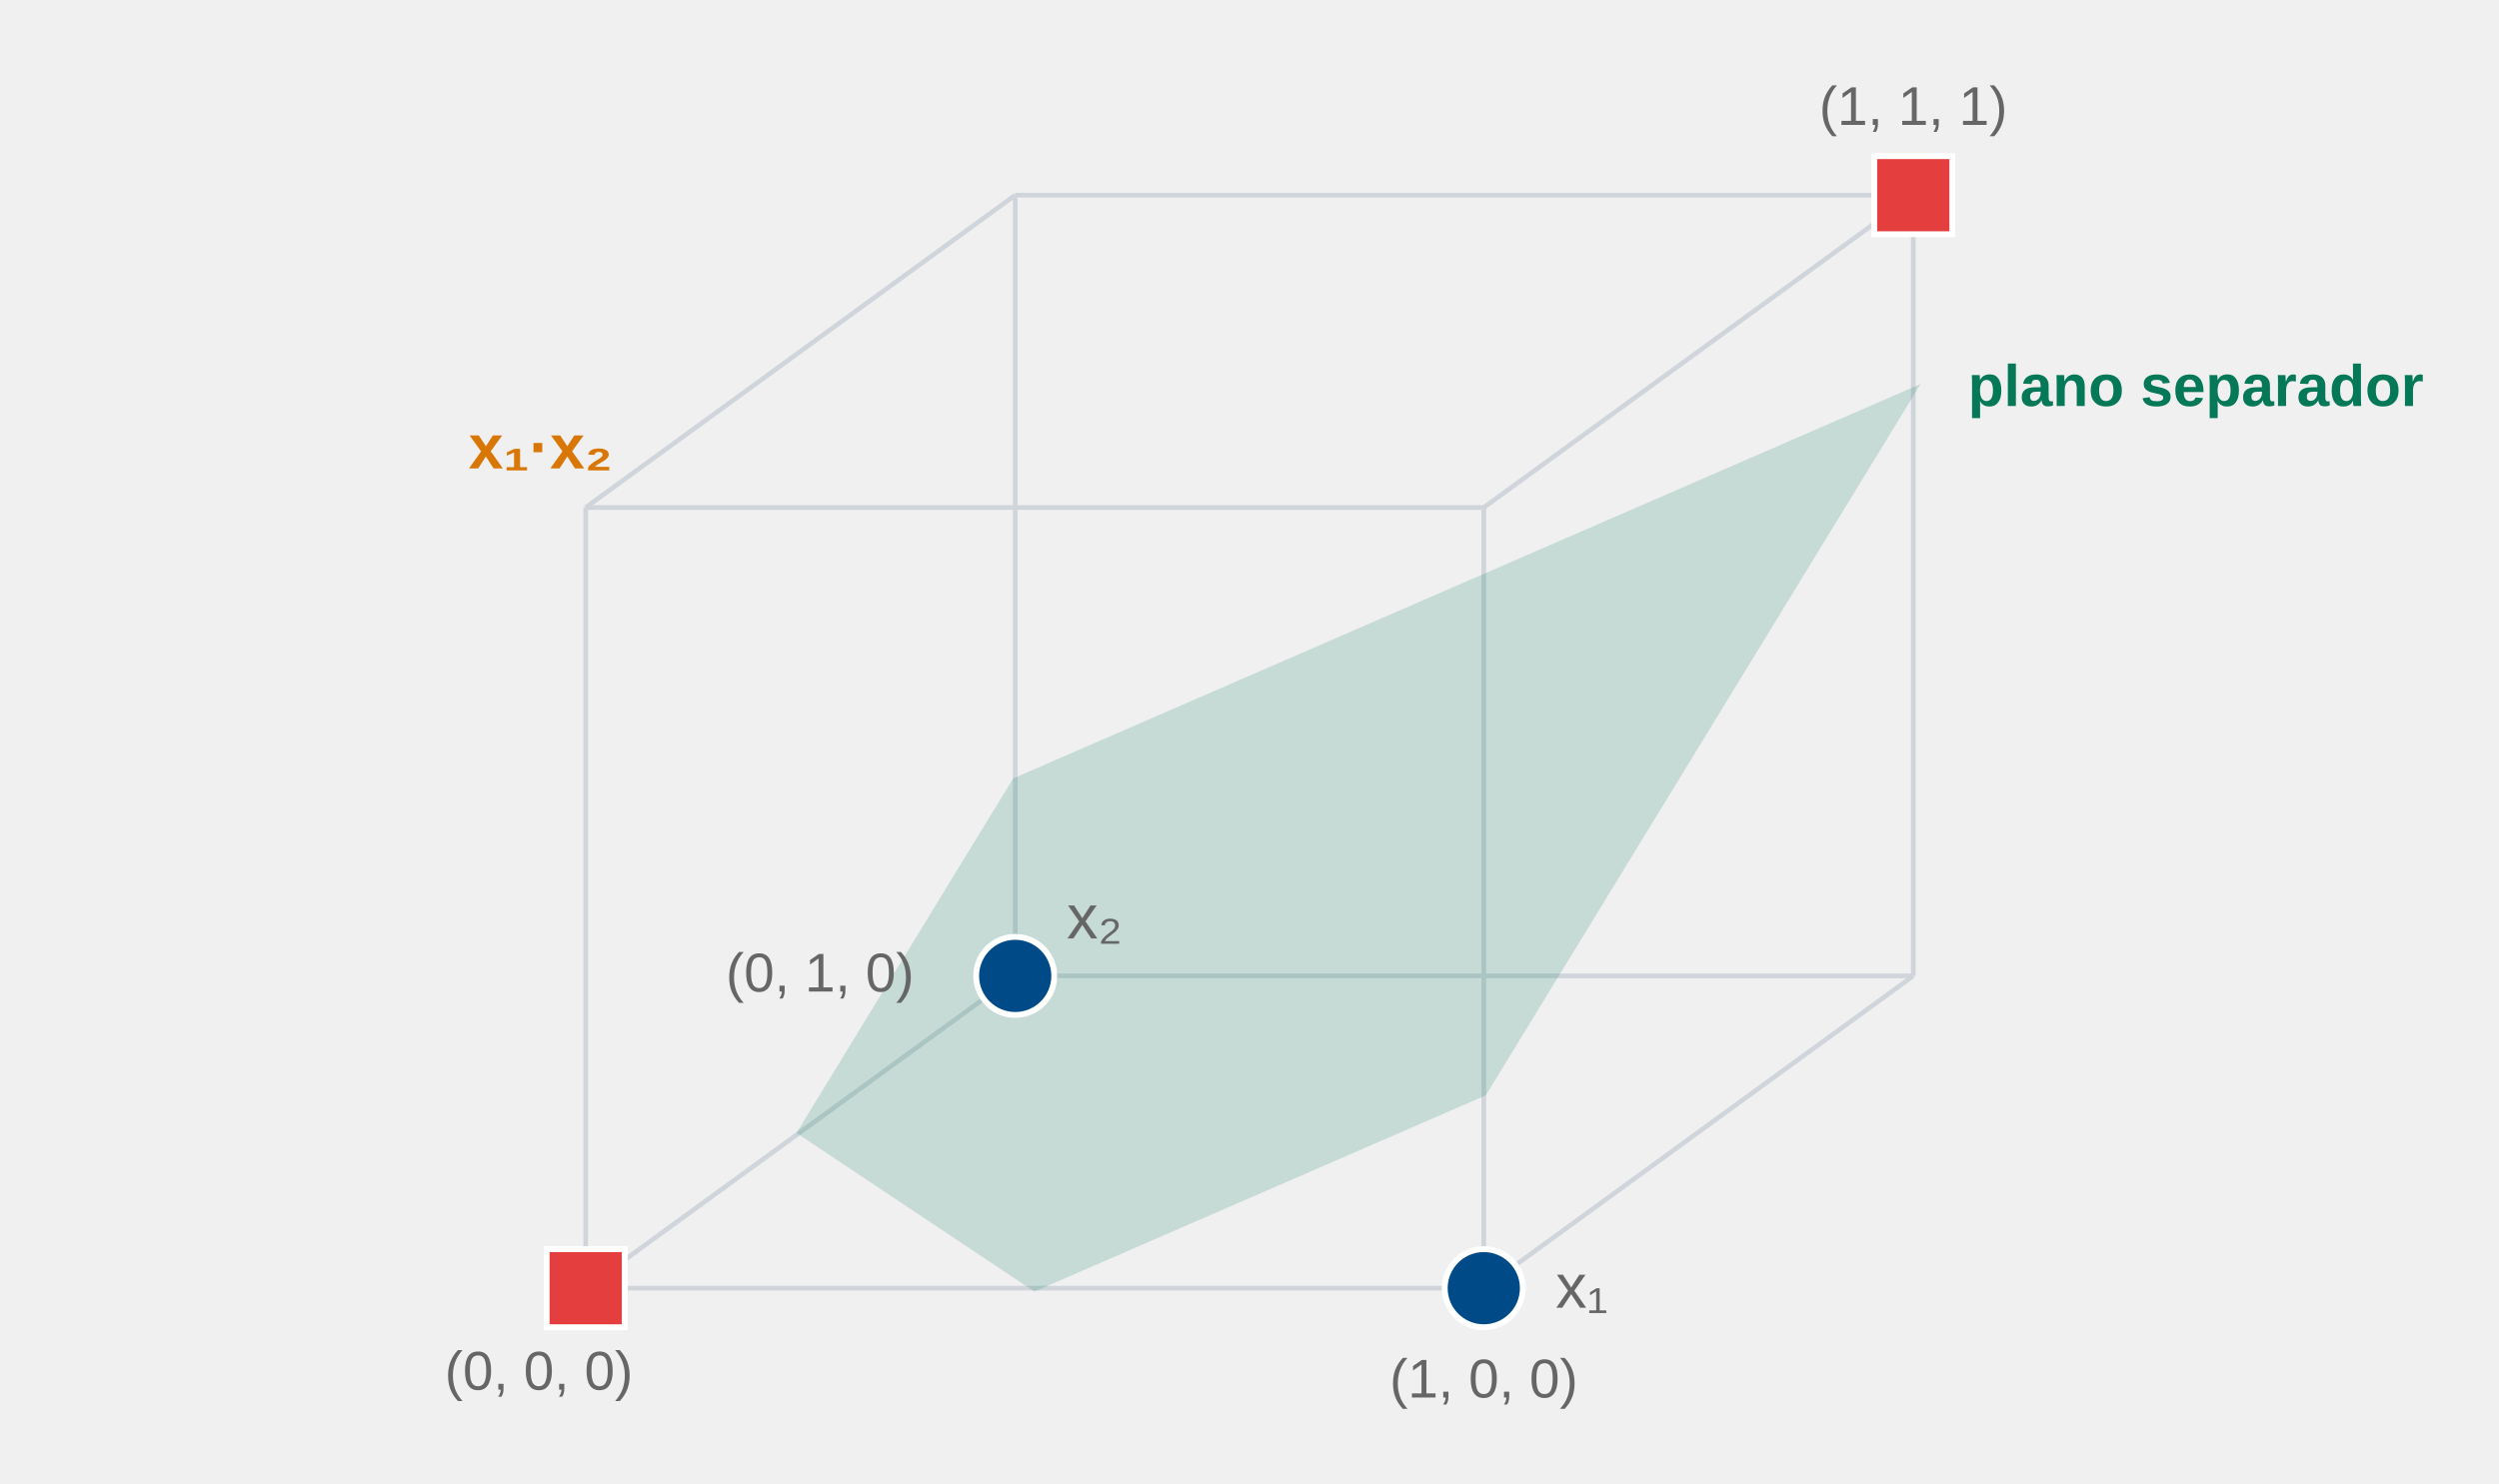
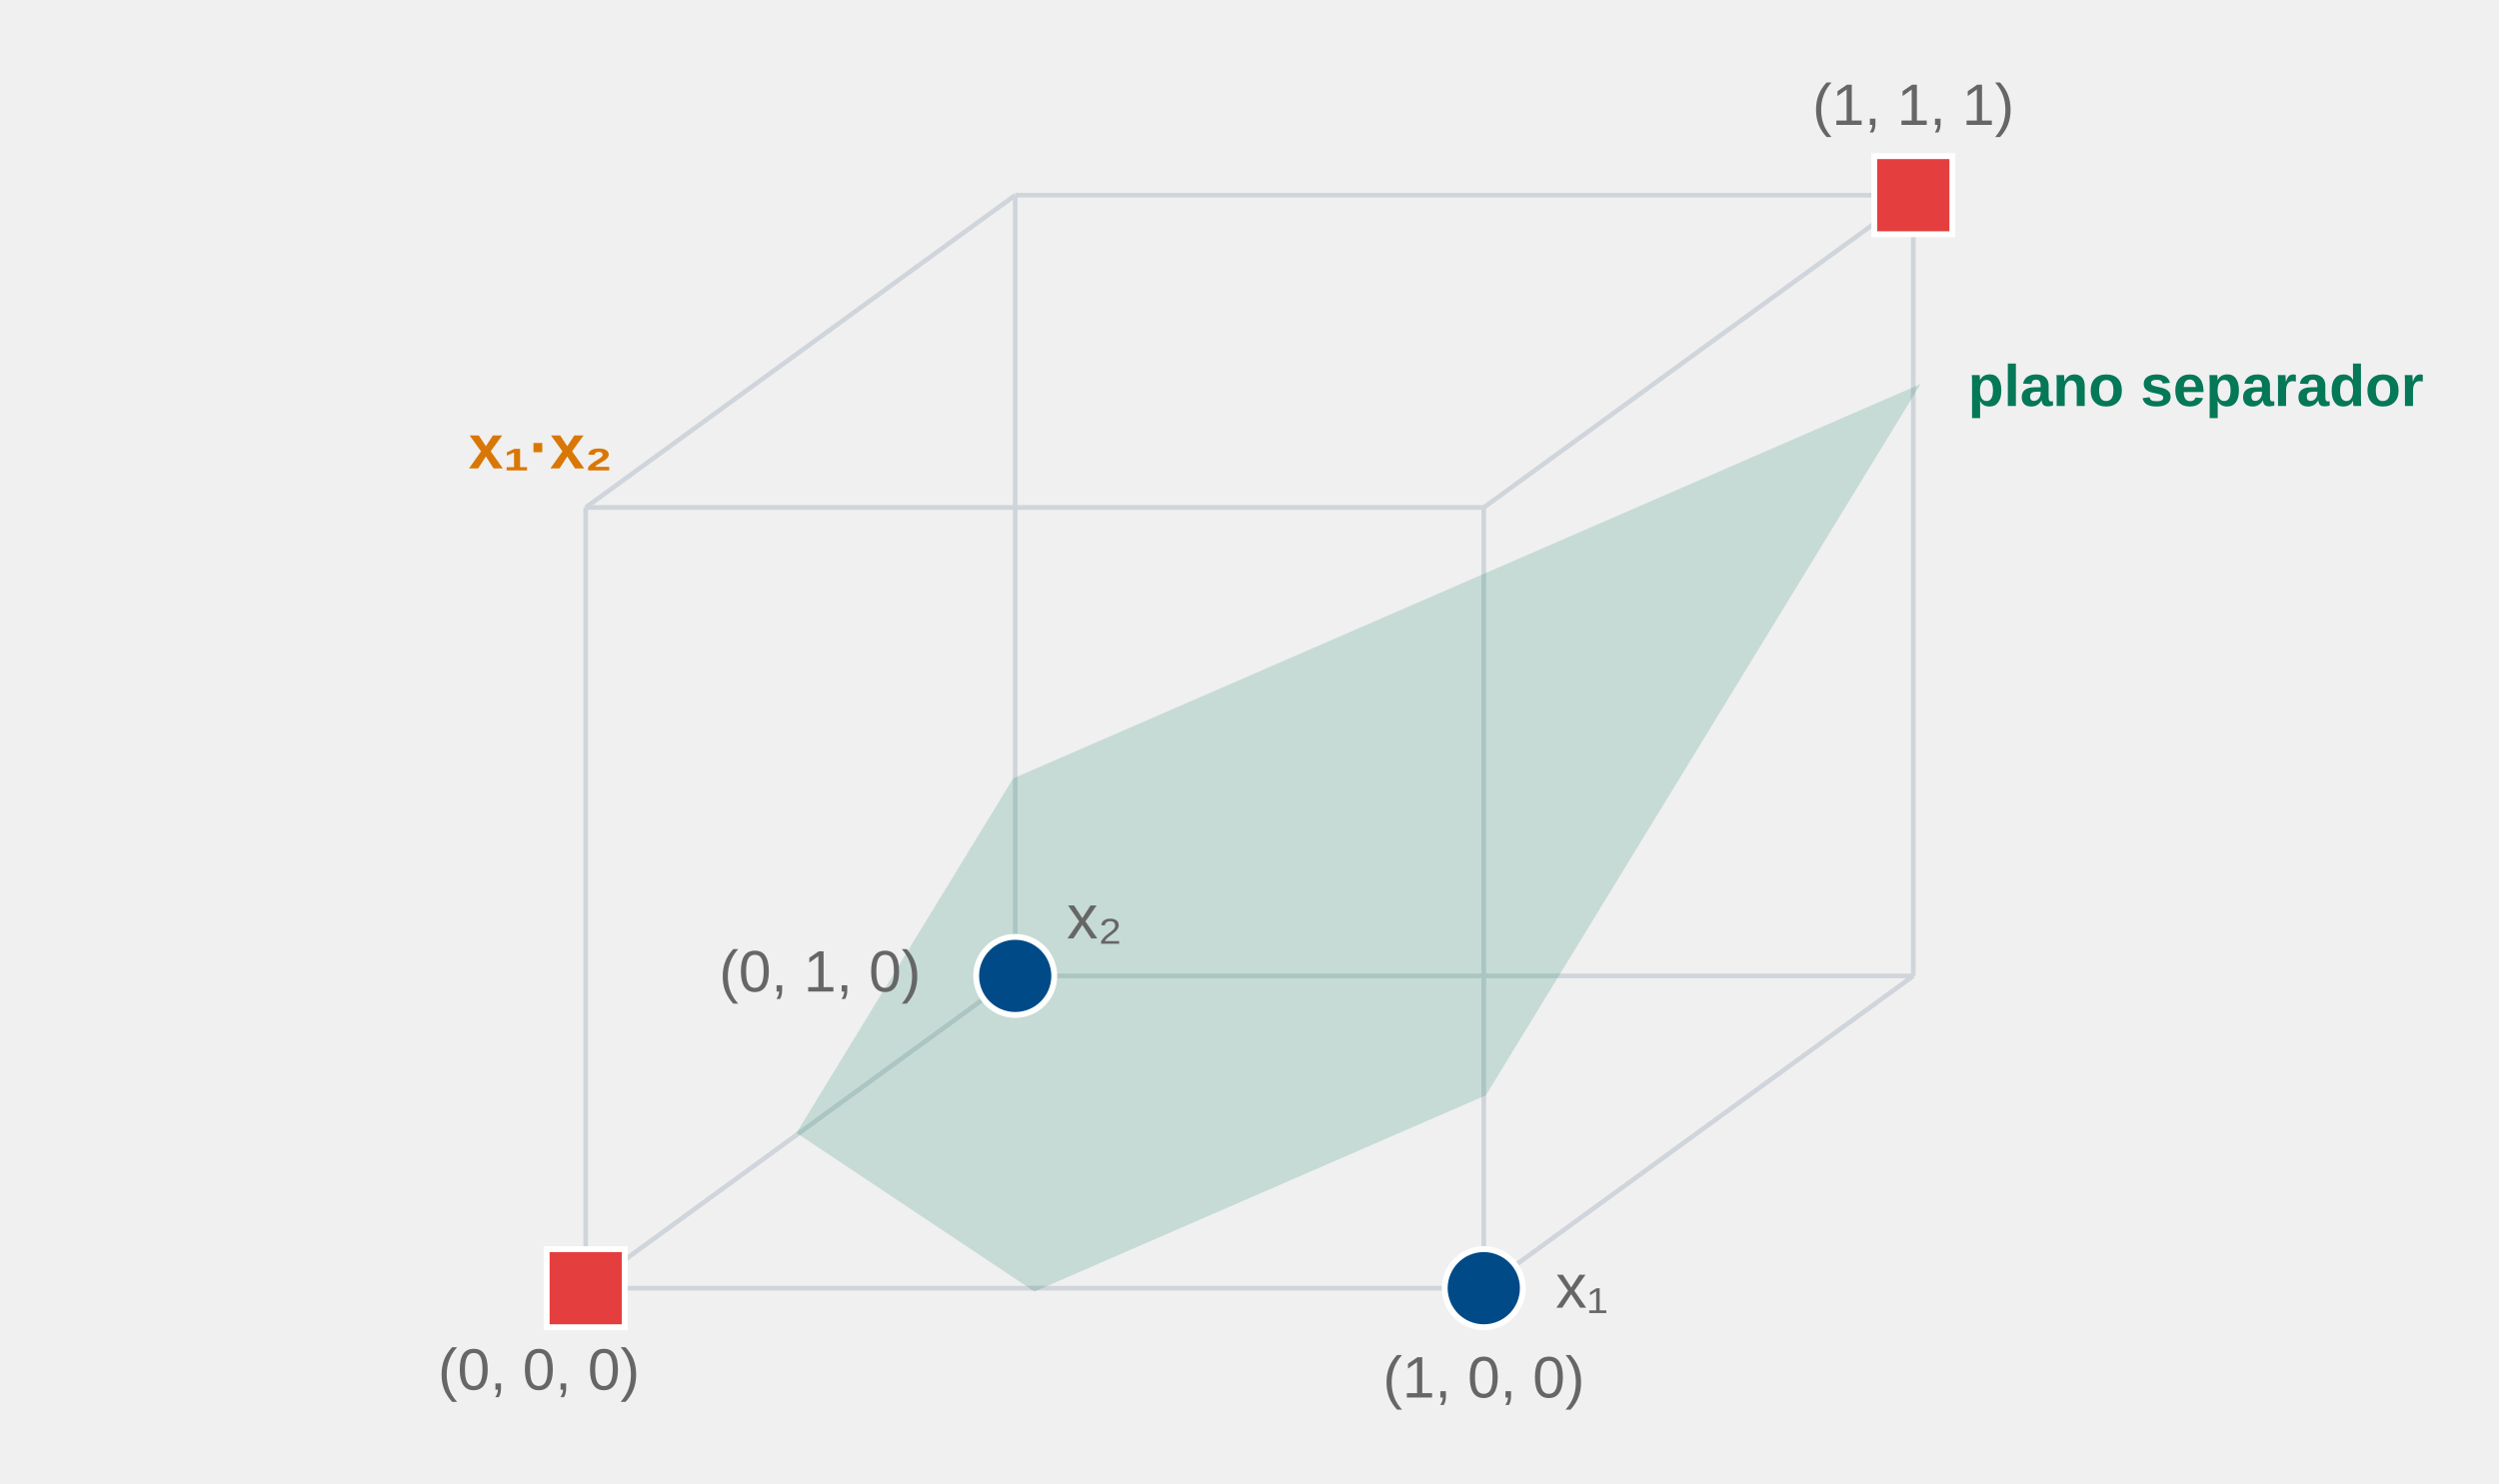
<svg xmlns="http://www.w3.org/2000/svg" viewBox="0 0 640 380" width="640" height="380" font-family="Segoe UI, Calibri, Arial, sans-serif" font-size="16" fill="#333333">
  <defs>
    <marker id="a" markerWidth="12" markerHeight="12" refX="9" refY="5" orient="auto" markerUnits="userSpaceOnUse" viewBox="0 0 10 10">
      <path d="M0,0 L10,5 L0,10 z" fill="#004b87" />
    </marker>
    <marker id="ag" markerWidth="12" markerHeight="12" refX="9" refY="5" orient="auto" markerUnits="userSpaceOnUse" viewBox="0 0 10 10">
      <path d="M0,0 L10,5 L0,10 z" fill="#9aa5b1" />
    </marker>
    <marker id="ao" markerWidth="12" markerHeight="12" refX="9" refY="5" orient="auto" markerUnits="userSpaceOnUse" viewBox="0 0 10 10">
      <path d="M0,0 L10,5 L0,10 z" fill="#d97706" />
    </marker>
    <marker id="ar" markerWidth="12" markerHeight="12" refX="9" refY="5" orient="auto" markerUnits="userSpaceOnUse" viewBox="0 0 10 10">
      <path d="M0,0 L10,5 L0,10 z" fill="#e53e3e" />
    </marker>
  </defs>
  <line x1="150.0" y1="330.0" x2="380.0" y2="330.0" stroke="#d0d5db" stroke-width="1.2" opacity="1" />
  <line x1="150.0" y1="330.0" x2="260.0" y2="250.0" stroke="#d0d5db" stroke-width="1.2" opacity="1" />
  <line x1="150.0" y1="330.0" x2="150.0" y2="130.0" stroke="#d0d5db" stroke-width="1.2" opacity="1" />
  <line x1="150.0" y1="130.0" x2="380.0" y2="130.0" stroke="#d0d5db" stroke-width="1.2" opacity="1" />
  <line x1="150.0" y1="130.0" x2="260.0" y2="50.0" stroke="#d0d5db" stroke-width="1.2" opacity="1" />
  <line x1="260.0" y1="250.0" x2="260.0" y2="50.0" stroke="#d0d5db" stroke-width="1.2" opacity="1" />
  <line x1="260.0" y1="250.0" x2="490.0" y2="250.0" stroke="#d0d5db" stroke-width="1.2" opacity="1" />
  <line x1="380.0" y1="330.0" x2="490.0" y2="250.0" stroke="#d0d5db" stroke-width="1.2" opacity="1" />
  <line x1="380.0" y1="330.0" x2="380.0" y2="130.0" stroke="#d0d5db" stroke-width="1.2" opacity="1" />
  <line x1="260.0" y1="50.0" x2="490.0" y2="50.0" stroke="#d0d5db" stroke-width="1.2" opacity="1" />
  <line x1="380.0" y1="130.0" x2="490.0" y2="50.0" stroke="#d0d5db" stroke-width="1.2" opacity="1" />
  <line x1="490.0" y1="250.0" x2="490.0" y2="50.0" stroke="#d0d5db" stroke-width="1.2" opacity="1" />
  <polygon points="265.0,330.0 380.0,280.0 490.0,100.0 260.0,200.0 205.0,290.0" fill="#047857" stroke="#047857" stroke-width="1.5" opacity="0.18" />
  <text x="504.0" y="104.0" font-size="15" fill="#047857" text-anchor="start" font-weight="bold" font-style="normal">plano separador</text>
  <rect x="140.0" y="320.0" width="20" height="20" fill="#e53e3e" stroke="white" stroke-width="1.5" />
  <circle cx="260.0" cy="250.0" r="10" fill="#004b87" stroke="white" stroke-width="1.5" />
  <circle cx="380.0" cy="330.0" r="10" fill="#004b87" stroke="white" stroke-width="1.5" />
  <rect x="480.0" y="40.0" width="20" height="20" fill="#e53e3e" stroke="white" stroke-width="1.5" />
-   <text x="138.0" y="356.0" font-size="14" fill="#666666" text-anchor="middle" font-weight="normal" font-style="normal">(0, 0, 0)</text>
-   <text x="380.0" y="358.0" font-size="14" fill="#666666" text-anchor="middle" font-weight="normal" font-style="normal">(1, 0, 0)</text>
-   <text x="210.0" y="254.0" font-size="14" fill="#666666" text-anchor="middle" font-weight="normal" font-style="normal">(0, 1, 0)</text>
-   <text x="490.0" y="32.0" font-size="14" fill="#666666" text-anchor="middle" font-weight="normal" font-style="normal">(1, 1, 1)</text>
+   <text x="138.0" y="356.0" font-size="15" fill="#666666" text-anchor="middle" font-weight="normal" font-style="normal">(0, 0, 0)</text>
+   <text x="380.0" y="358.0" font-size="15" fill="#666666" text-anchor="middle" font-weight="normal" font-style="normal">(1, 0, 0)</text>
+   <text x="210.0" y="254.0" font-size="15" fill="#666666" text-anchor="middle" font-weight="normal" font-style="normal">(0, 1, 0)</text>
+   <text x="490.0" y="32.0" font-size="15" fill="#666666" text-anchor="middle" font-weight="normal" font-style="normal">(1, 1, 1)</text>
  <text x="398.4" y="335.0" font-size="16" fill="#666666" text-anchor="start" font-weight="normal" font-style="normal">x₁</text>
  <text x="273.2" y="240.4" font-size="16" fill="#666666" text-anchor="start" font-weight="normal" font-style="normal">x₂</text>
  <text x="120.0" y="120.0" font-size="16" fill="#d97706" text-anchor="start" font-weight="bold" font-style="normal">x₁·x₂</text>
</svg>
